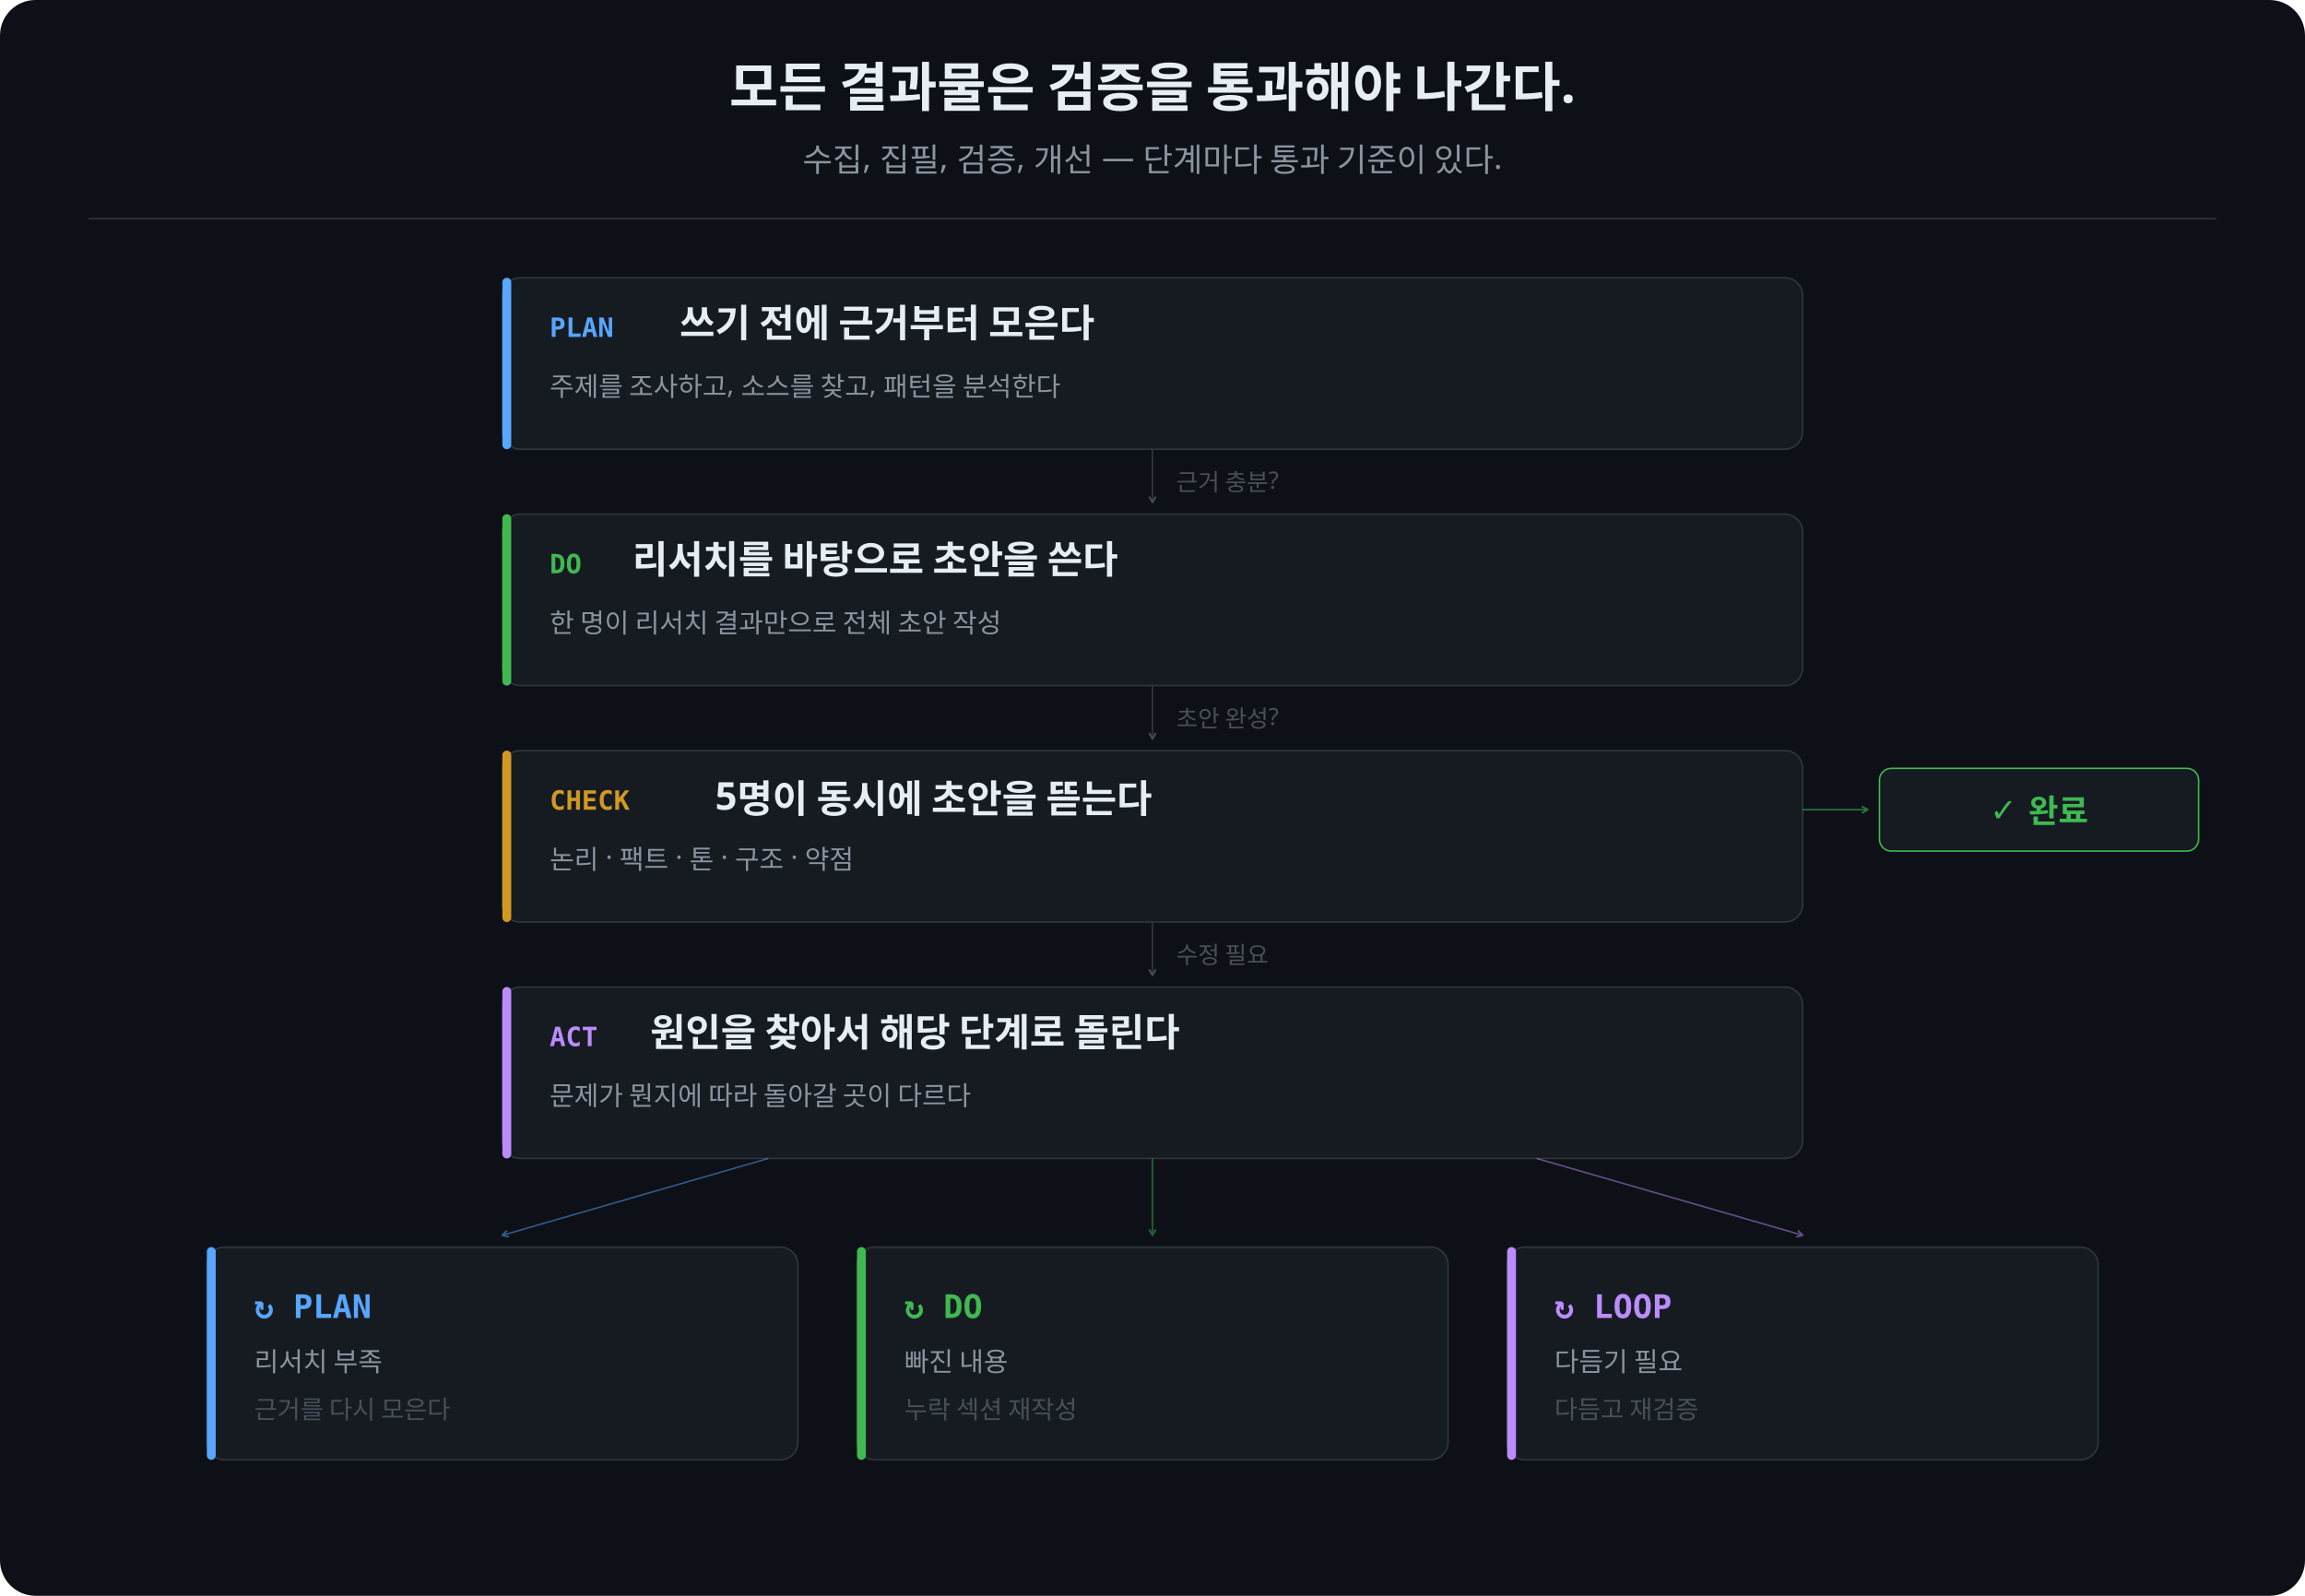
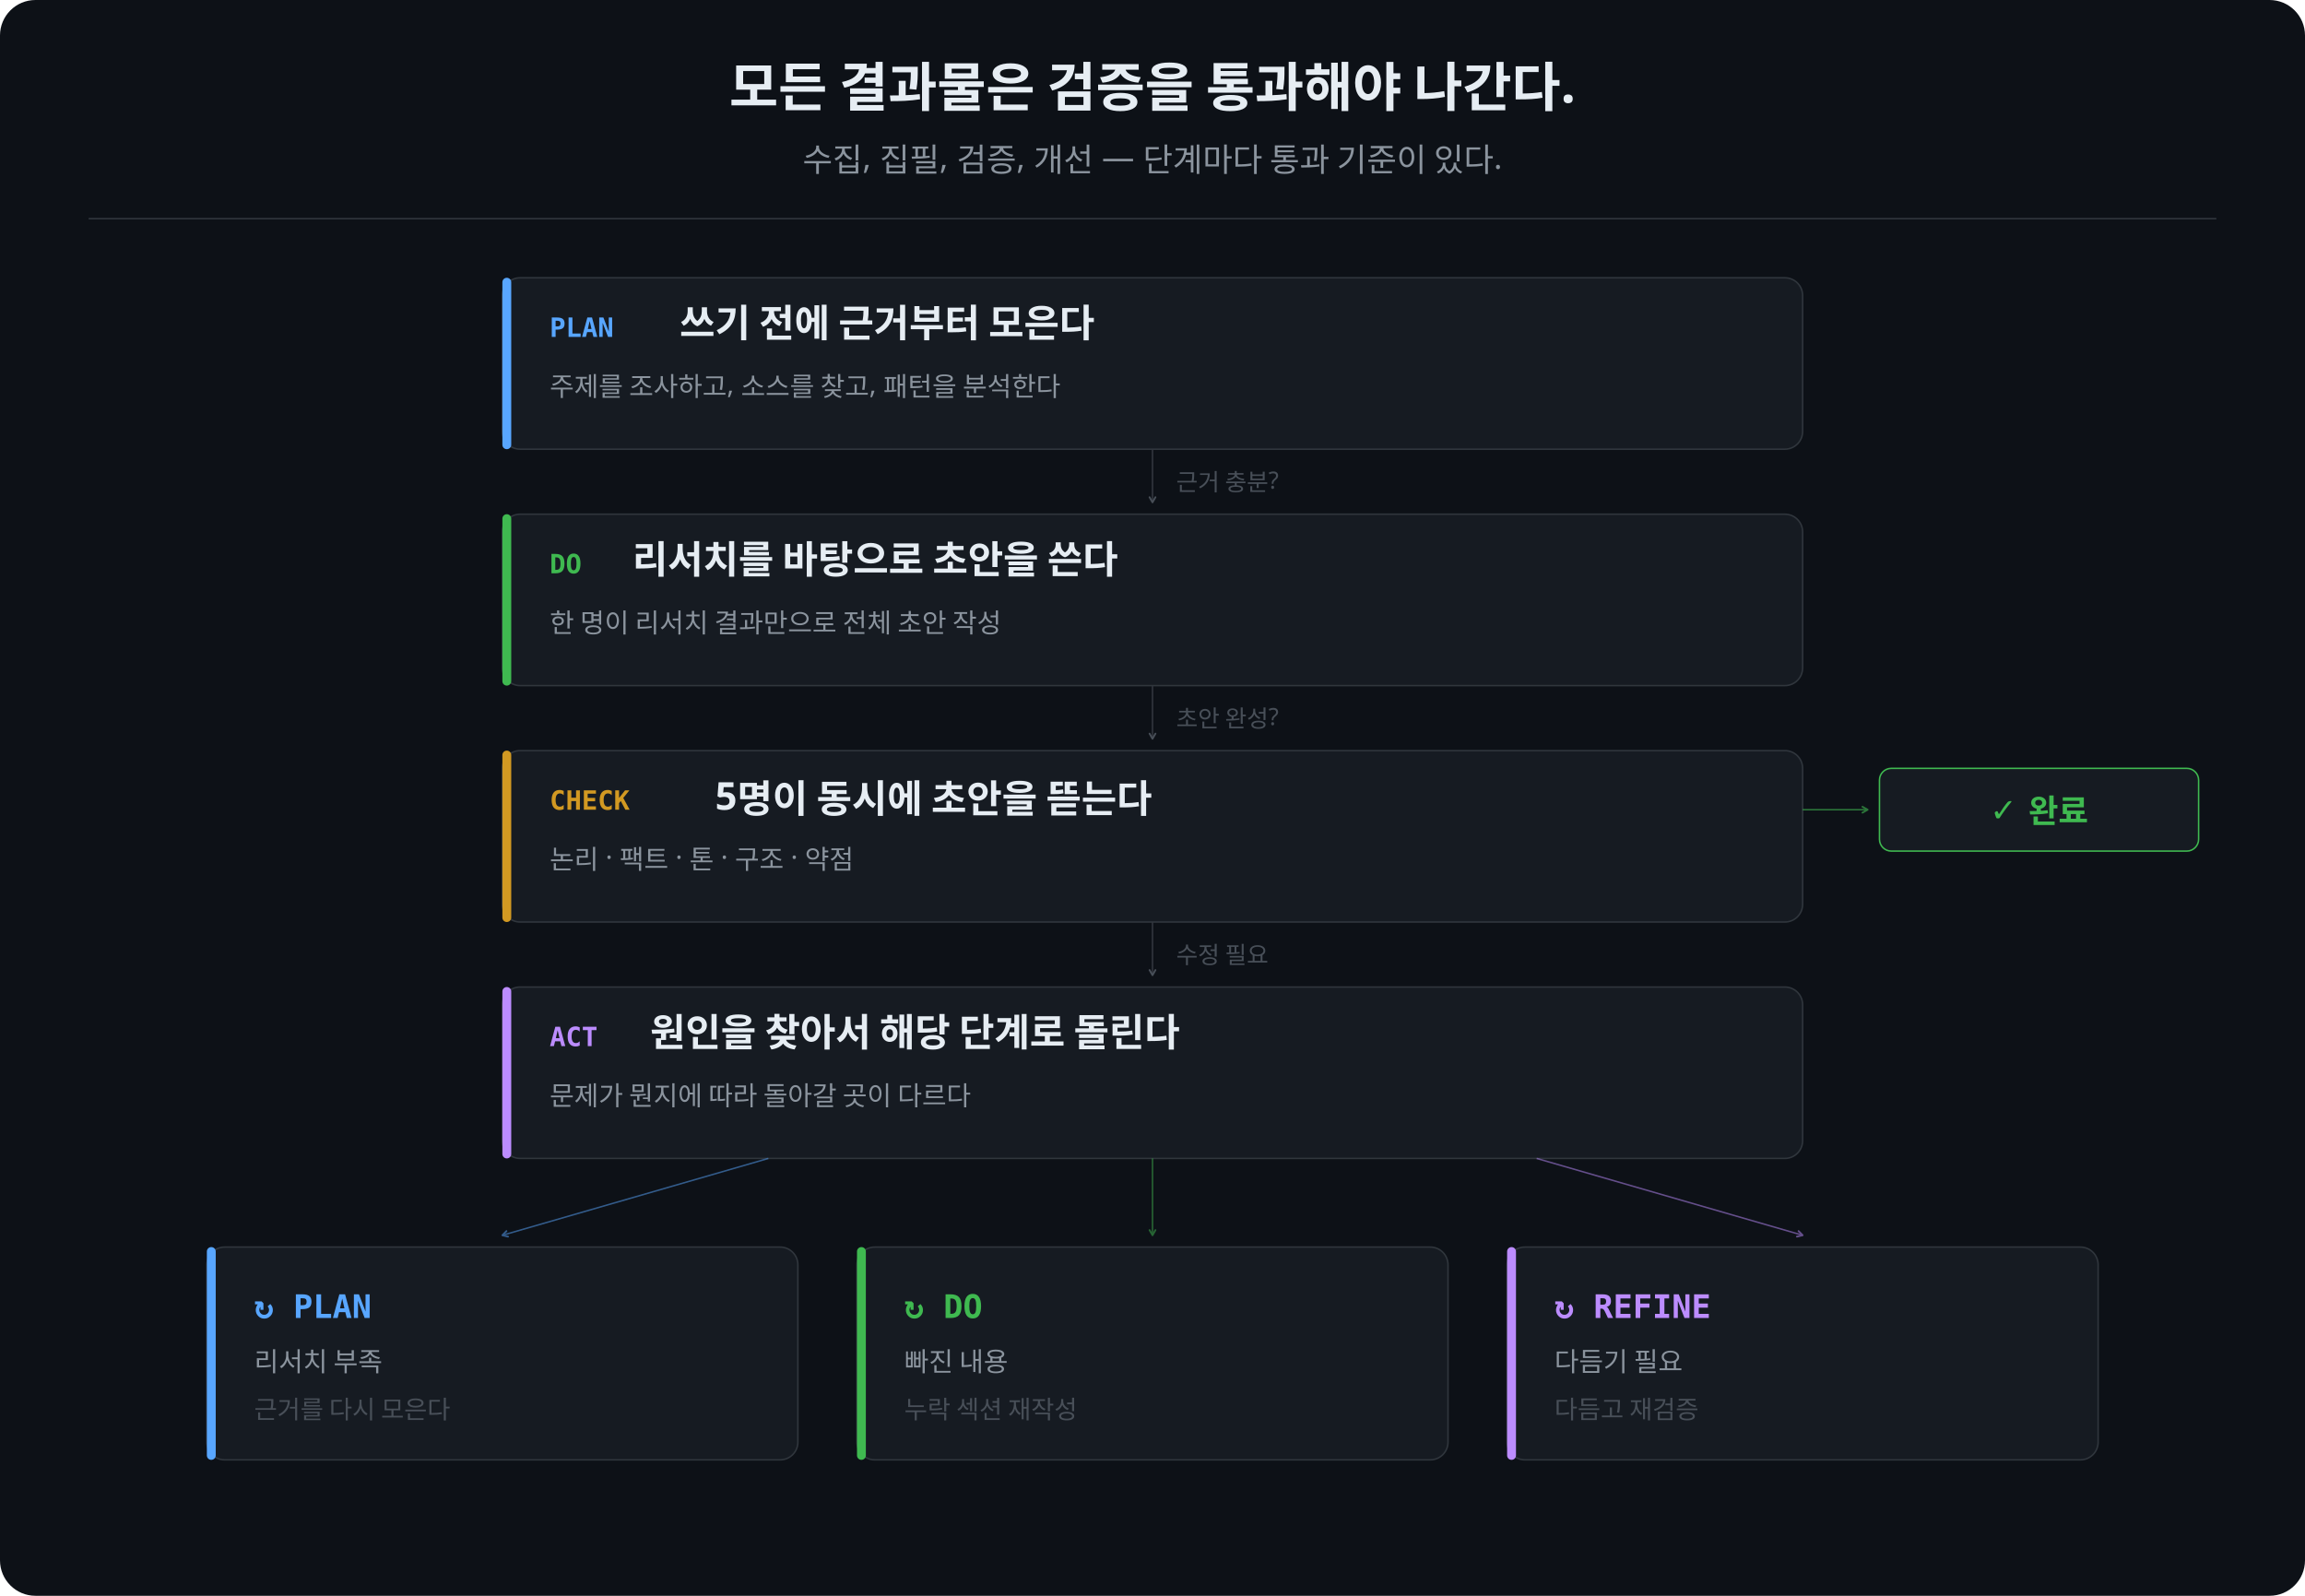
<svg xmlns="http://www.w3.org/2000/svg" viewBox="0 0 780 540" fill="none" role="img" aria-labelledby="pc-title pc-desc">
  <defs>
    <marker id="arr" markerWidth="5" markerHeight="5" refX="4" refY="2.5" orient="auto" markerUnits="strokeWidth">
      <path d="M0.5,0.5 L4,2.5 L0.5,4.5" fill="none" stroke="#484f58" stroke-width="1.2" stroke-linecap="round" stroke-linejoin="round" />
    </marker>
    <marker id="arr-green" markerWidth="5" markerHeight="5" refX="4" refY="2.5" orient="auto" markerUnits="strokeWidth">
      <path d="M0.5,0.5 L4,2.5 L0.5,4.5" fill="none" stroke="#3fb950" stroke-width="1.2" stroke-linecap="round" stroke-linejoin="round" />
    </marker>
    <marker id="arr-blue" markerWidth="5" markerHeight="5" refX="4" refY="2.5" orient="auto" markerUnits="strokeWidth">
      <path d="M0.5,0.5 L4,2.5 L0.5,4.5" fill="none" stroke="#58a6ff" stroke-width="1.2" stroke-linecap="round" stroke-linejoin="round" />
    </marker>
    <marker id="arr-act" markerWidth="5" markerHeight="5" refX="4" refY="2.5" orient="auto" markerUnits="strokeWidth">
      <path d="M0.5,0.5 L4,2.5 L0.5,4.5" fill="none" stroke="#bc8cff" stroke-width="1.2" stroke-linecap="round" stroke-linejoin="round" />
    </marker>
  </defs>
  <rect width="780" height="540" rx="12" fill="#0d1117" />
  <text x="390" y="36" text-anchor="middle" fill="#e6edf3" font-size="18" font-weight="700" font-family="Apple SD Gothic Neo, Malgun Gothic, sans-serif">모든 결과물은 검증을 통과해야 나간다.</text>
  <text x="390" y="58" text-anchor="middle" fill="#8b949e" font-size="11" font-family="Apple SD Gothic Neo, Malgun Gothic, sans-serif">수집, 집필, 검증, 개선 — 단계마다 통과 기준이 있다.</text>
  <line x1="30" y1="74" x2="750" y2="74" stroke="#30363d" stroke-width="0.5" />
  <rect x="170" y="94" width="440" height="58" rx="6" fill="#161b22" stroke="#30363d" stroke-width="0.5" />
  <rect x="170" y="94" width="3" height="58" rx="1.5" fill="#58a6ff" />
  <text x="186" y="114" fill="#58a6ff" font-size="9" font-weight="600" font-family="SF Mono, Consolas, monospace">PLAN</text>
  <text x="230" y="114" fill="#e6edf3" font-size="13" font-weight="600" font-family="Apple SD Gothic Neo, Malgun Gothic, sans-serif">쓰기 전에 근거부터 모은다</text>
  <text x="186" y="134" fill="#8b949e" font-size="9" font-family="Apple SD Gothic Neo, Malgun Gothic, sans-serif">주제를 조사하고, 소스를 찾고, 패턴을 분석한다</text>
  <line x1="390" y1="152" x2="390" y2="170" stroke="#30363d" stroke-width="0.5" marker-end="url(#arr)" />
  <text x="398" y="166" fill="#484f58" font-size="8" font-family="Apple SD Gothic Neo, Malgun Gothic, sans-serif">근거 충분?</text>
  <rect x="170" y="174" width="440" height="58" rx="6" fill="#161b22" stroke="#30363d" stroke-width="0.5" />
  <rect x="170" y="174" width="3" height="58" rx="1.5" fill="#3fb950" />
  <text x="186" y="194" fill="#3fb950" font-size="9" font-weight="600" font-family="SF Mono, Consolas, monospace">DO</text>
  <text x="214" y="194" fill="#e6edf3" font-size="13" font-weight="600" font-family="Apple SD Gothic Neo, Malgun Gothic, sans-serif">리서치를 바탕으로 초안을 쓴다</text>
  <text x="186" y="214" fill="#8b949e" font-size="9" font-family="Apple SD Gothic Neo, Malgun Gothic, sans-serif">한 명이 리서치 결과만으로 전체 초안 작성</text>
  <line x1="390" y1="232" x2="390" y2="250" stroke="#30363d" stroke-width="0.5" marker-end="url(#arr)" />
  <text x="398" y="246" fill="#484f58" font-size="8" font-family="Apple SD Gothic Neo, Malgun Gothic, sans-serif">초안 완성?</text>
  <rect x="170" y="254" width="440" height="58" rx="6" fill="#161b22" stroke="#30363d" stroke-width="0.5" />
  <rect x="170" y="254" width="3" height="58" rx="1.5" fill="#d29922" />
  <text x="186" y="274" fill="#d29922" font-size="9" font-weight="600" font-family="SF Mono, Consolas, monospace">CHECK</text>
  <text x="242" y="274" fill="#e6edf3" font-size="13" font-weight="600" font-family="Apple SD Gothic Neo, Malgun Gothic, sans-serif">5명이 동시에 초안을 뜯는다</text>
  <text x="186" y="294" fill="#8b949e" font-size="9" font-family="Apple SD Gothic Neo, Malgun Gothic, sans-serif">논리 · 팩트 · 톤 · 구조 · 약점</text>
  <line x1="610" y1="274" x2="632" y2="274" stroke="#3fb950" stroke-width="0.5" opacity="0.6" marker-end="url(#arr-green)" />
  <rect x="636" y="260" width="108" height="28" rx="4" fill="#161b22" stroke="#3fb950" stroke-width="0.5" />
  <text x="690" y="278" text-anchor="middle" fill="#3fb950" font-size="11" font-weight="600" font-family="Apple SD Gothic Neo, Malgun Gothic, sans-serif">✓ 완료</text>
  <line x1="390" y1="312" x2="390" y2="330" stroke="#30363d" stroke-width="0.5" marker-end="url(#arr)" />
  <text x="398" y="326" fill="#484f58" font-size="8" font-family="Apple SD Gothic Neo, Malgun Gothic, sans-serif">수정 필요</text>
  <rect x="170" y="334" width="440" height="58" rx="6" fill="#161b22" stroke="#30363d" stroke-width="0.5" />
  <rect x="170" y="334" width="3" height="58" rx="1.5" fill="#bc8cff" />
  <text x="186" y="354" fill="#bc8cff" font-size="9" font-weight="600" font-family="SF Mono, Consolas, monospace">ACT</text>
  <text x="220" y="354" fill="#e6edf3" font-size="13" font-weight="600" font-family="Apple SD Gothic Neo, Malgun Gothic, sans-serif">원인을 찾아서 해당 단계로 돌린다</text>
  <text x="186" y="374" fill="#8b949e" font-size="9" font-family="Apple SD Gothic Neo, Malgun Gothic, sans-serif">문제가 뭔지에 따라 돌아갈 곳이 다르다</text>
  <line x1="260" y1="392" x2="170" y2="418" stroke="#58a6ff" stroke-width="0.5" opacity="0.5" marker-end="url(#arr-blue)" />
  <line x1="390" y1="392" x2="390" y2="418" stroke="#3fb950" stroke-width="0.5" opacity="0.5" marker-end="url(#arr-green)" />
  <line x1="520" y1="392" x2="610" y2="418" stroke="#bc8cff" stroke-width="0.5" opacity="0.5" marker-end="url(#arr-act)" />
  <rect x="70" y="422" width="200" height="72" rx="6" fill="#161b22" stroke="#30363d" stroke-width="0.5" />
  <rect x="70" y="422" width="3" height="72" rx="1.5" fill="#58a6ff" />
  <text x="86" y="446" fill="#58a6ff" font-size="11" font-weight="600" font-family="SF Mono, Consolas, monospace">↻ PLAN</text>
  <text x="86" y="464" fill="#8b949e" font-size="9" font-family="Apple SD Gothic Neo, Malgun Gothic, sans-serif">리서치 부족</text>
  <text x="86" y="480" fill="#484f58" font-size="8.5" font-family="Apple SD Gothic Neo, Malgun Gothic, sans-serif">근거를 다시 모은다</text>
  <rect x="290" y="422" width="200" height="72" rx="6" fill="#161b22" stroke="#30363d" stroke-width="0.5" />
  <rect x="290" y="422" width="3" height="72" rx="1.5" fill="#3fb950" />
  <text x="306" y="446" fill="#3fb950" font-size="11" font-weight="600" font-family="SF Mono, Consolas, monospace">↻ DO</text>
  <text x="306" y="464" fill="#8b949e" font-size="9" font-family="Apple SD Gothic Neo, Malgun Gothic, sans-serif">빠진 내용</text>
  <text x="306" y="480" fill="#484f58" font-size="8.5" font-family="Apple SD Gothic Neo, Malgun Gothic, sans-serif">누락 섹션 재작성</text>
  <rect x="510" y="422" width="200" height="72" rx="6" fill="#161b22" stroke="#30363d" stroke-width="0.5" />
  <rect x="510" y="422" width="3" height="72" rx="1.5" fill="#bc8cff" />
-   <text x="526" y="446" fill="#bc8cff" font-size="11" font-weight="600" font-family="SF Mono, Consolas, monospace">↻ LOOP</text>
+   <text x="526" y="446" fill="#bc8cff" font-size="11" font-weight="600" font-family="SF Mono, Consolas, monospace">↻ REFINE</text>
  <text x="526" y="464" fill="#8b949e" font-size="9" font-family="Apple SD Gothic Neo, Malgun Gothic, sans-serif">다듬기 필요</text>
  <text x="526" y="480" fill="#484f58" font-size="8.5" font-family="Apple SD Gothic Neo, Malgun Gothic, sans-serif">다듬고 재검증</text>
</svg>
